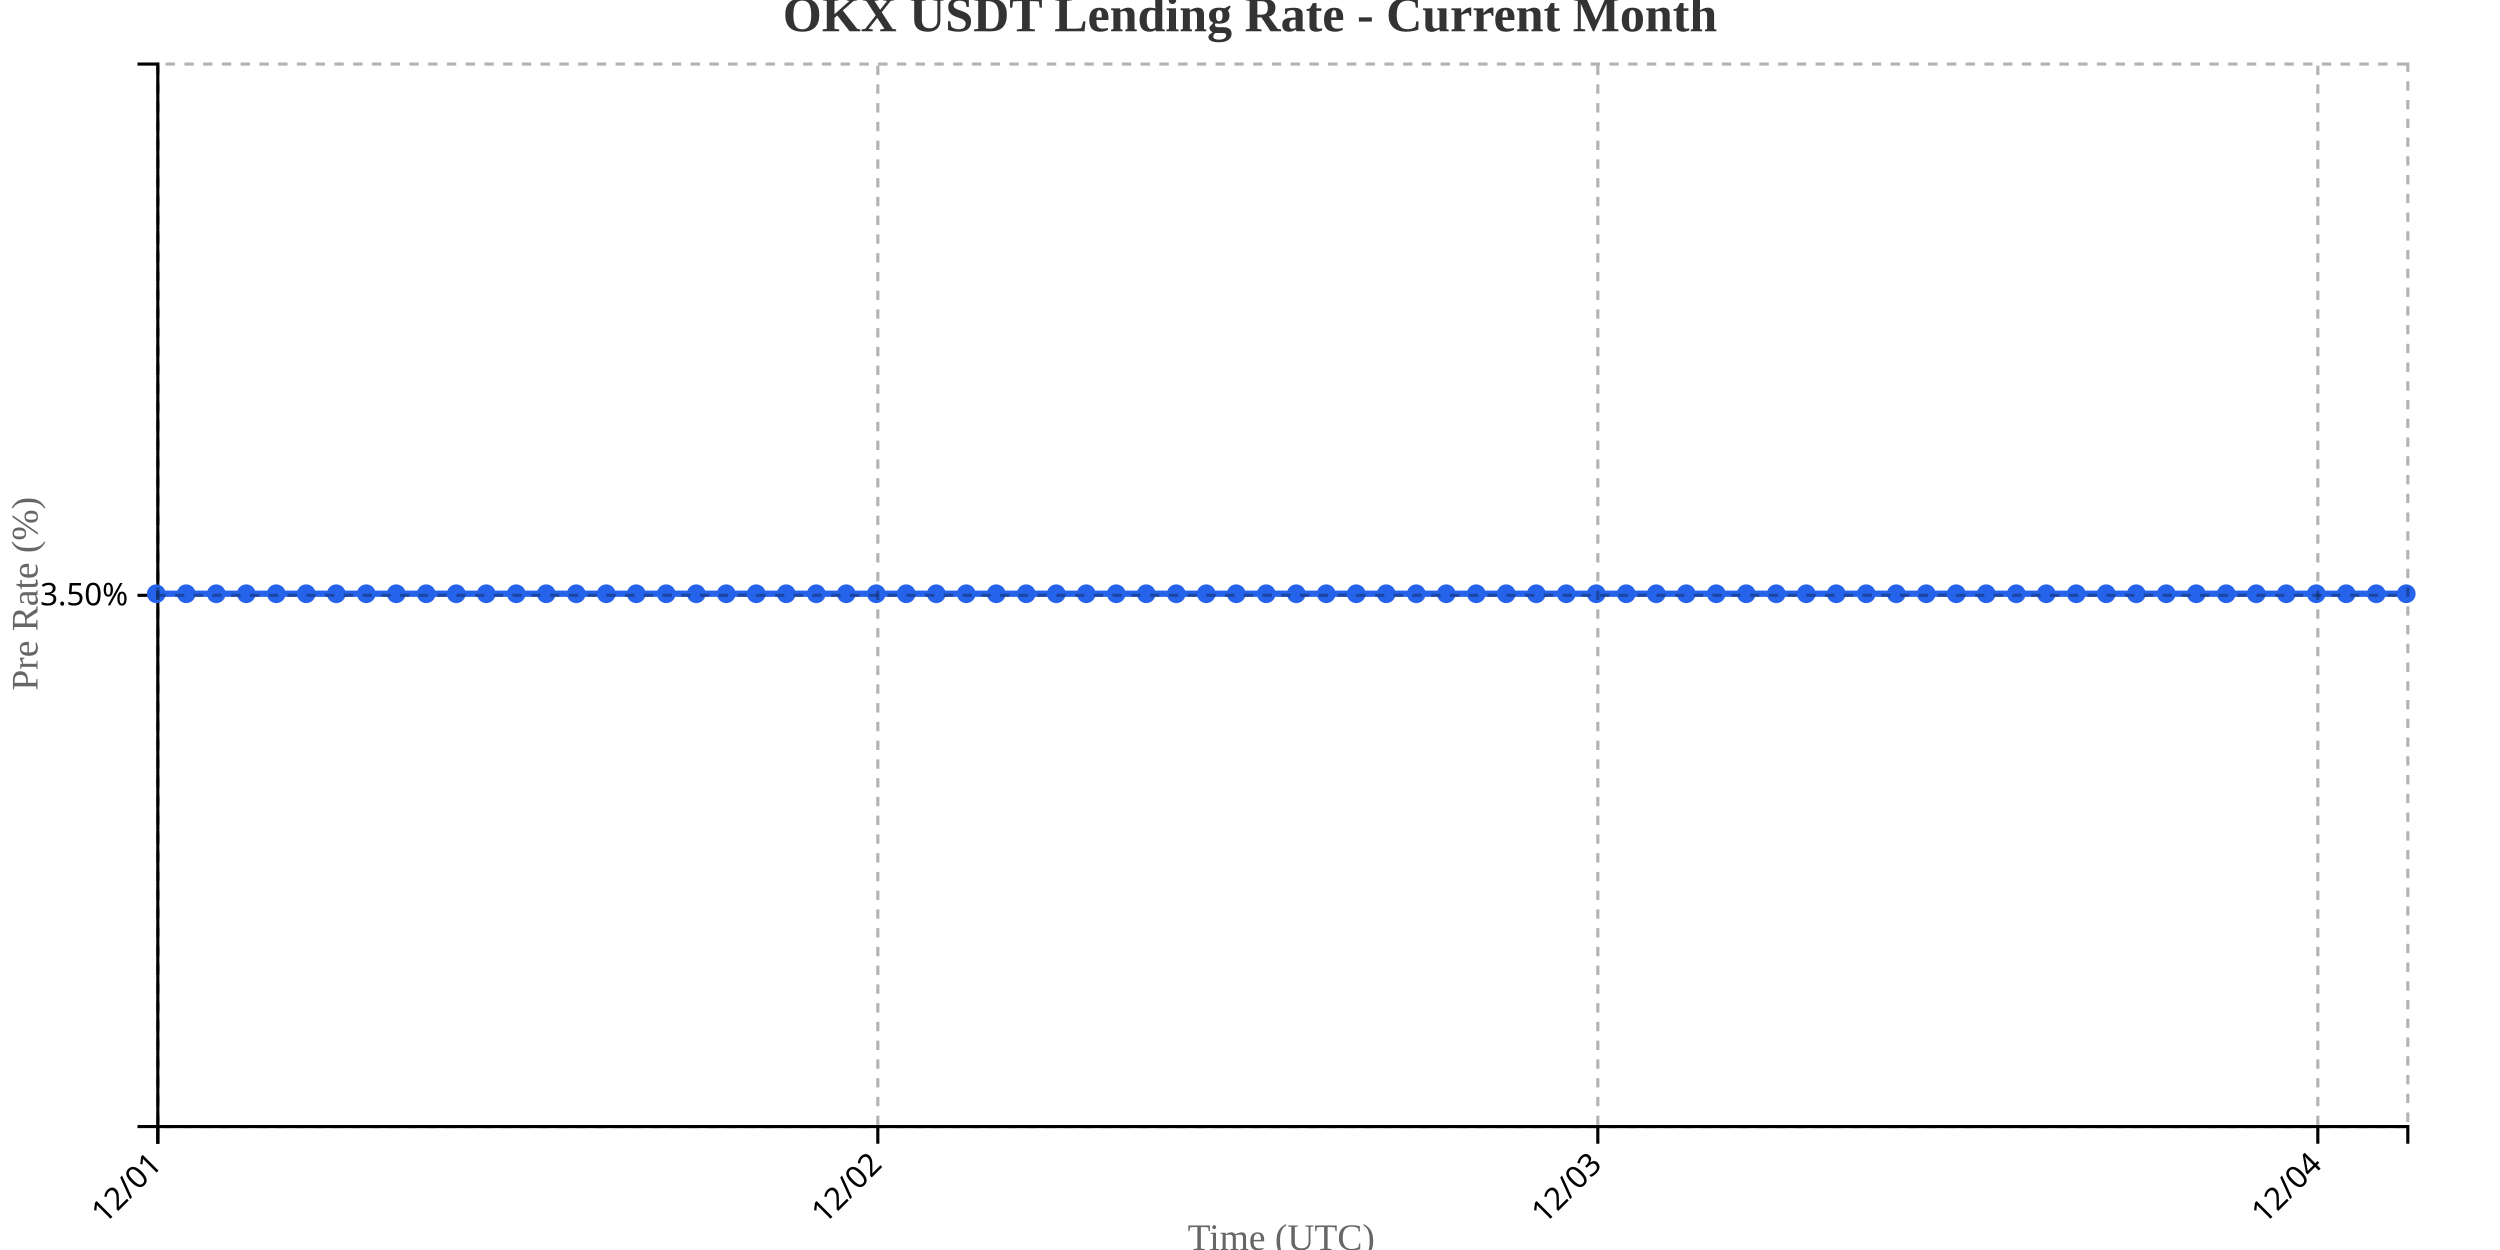
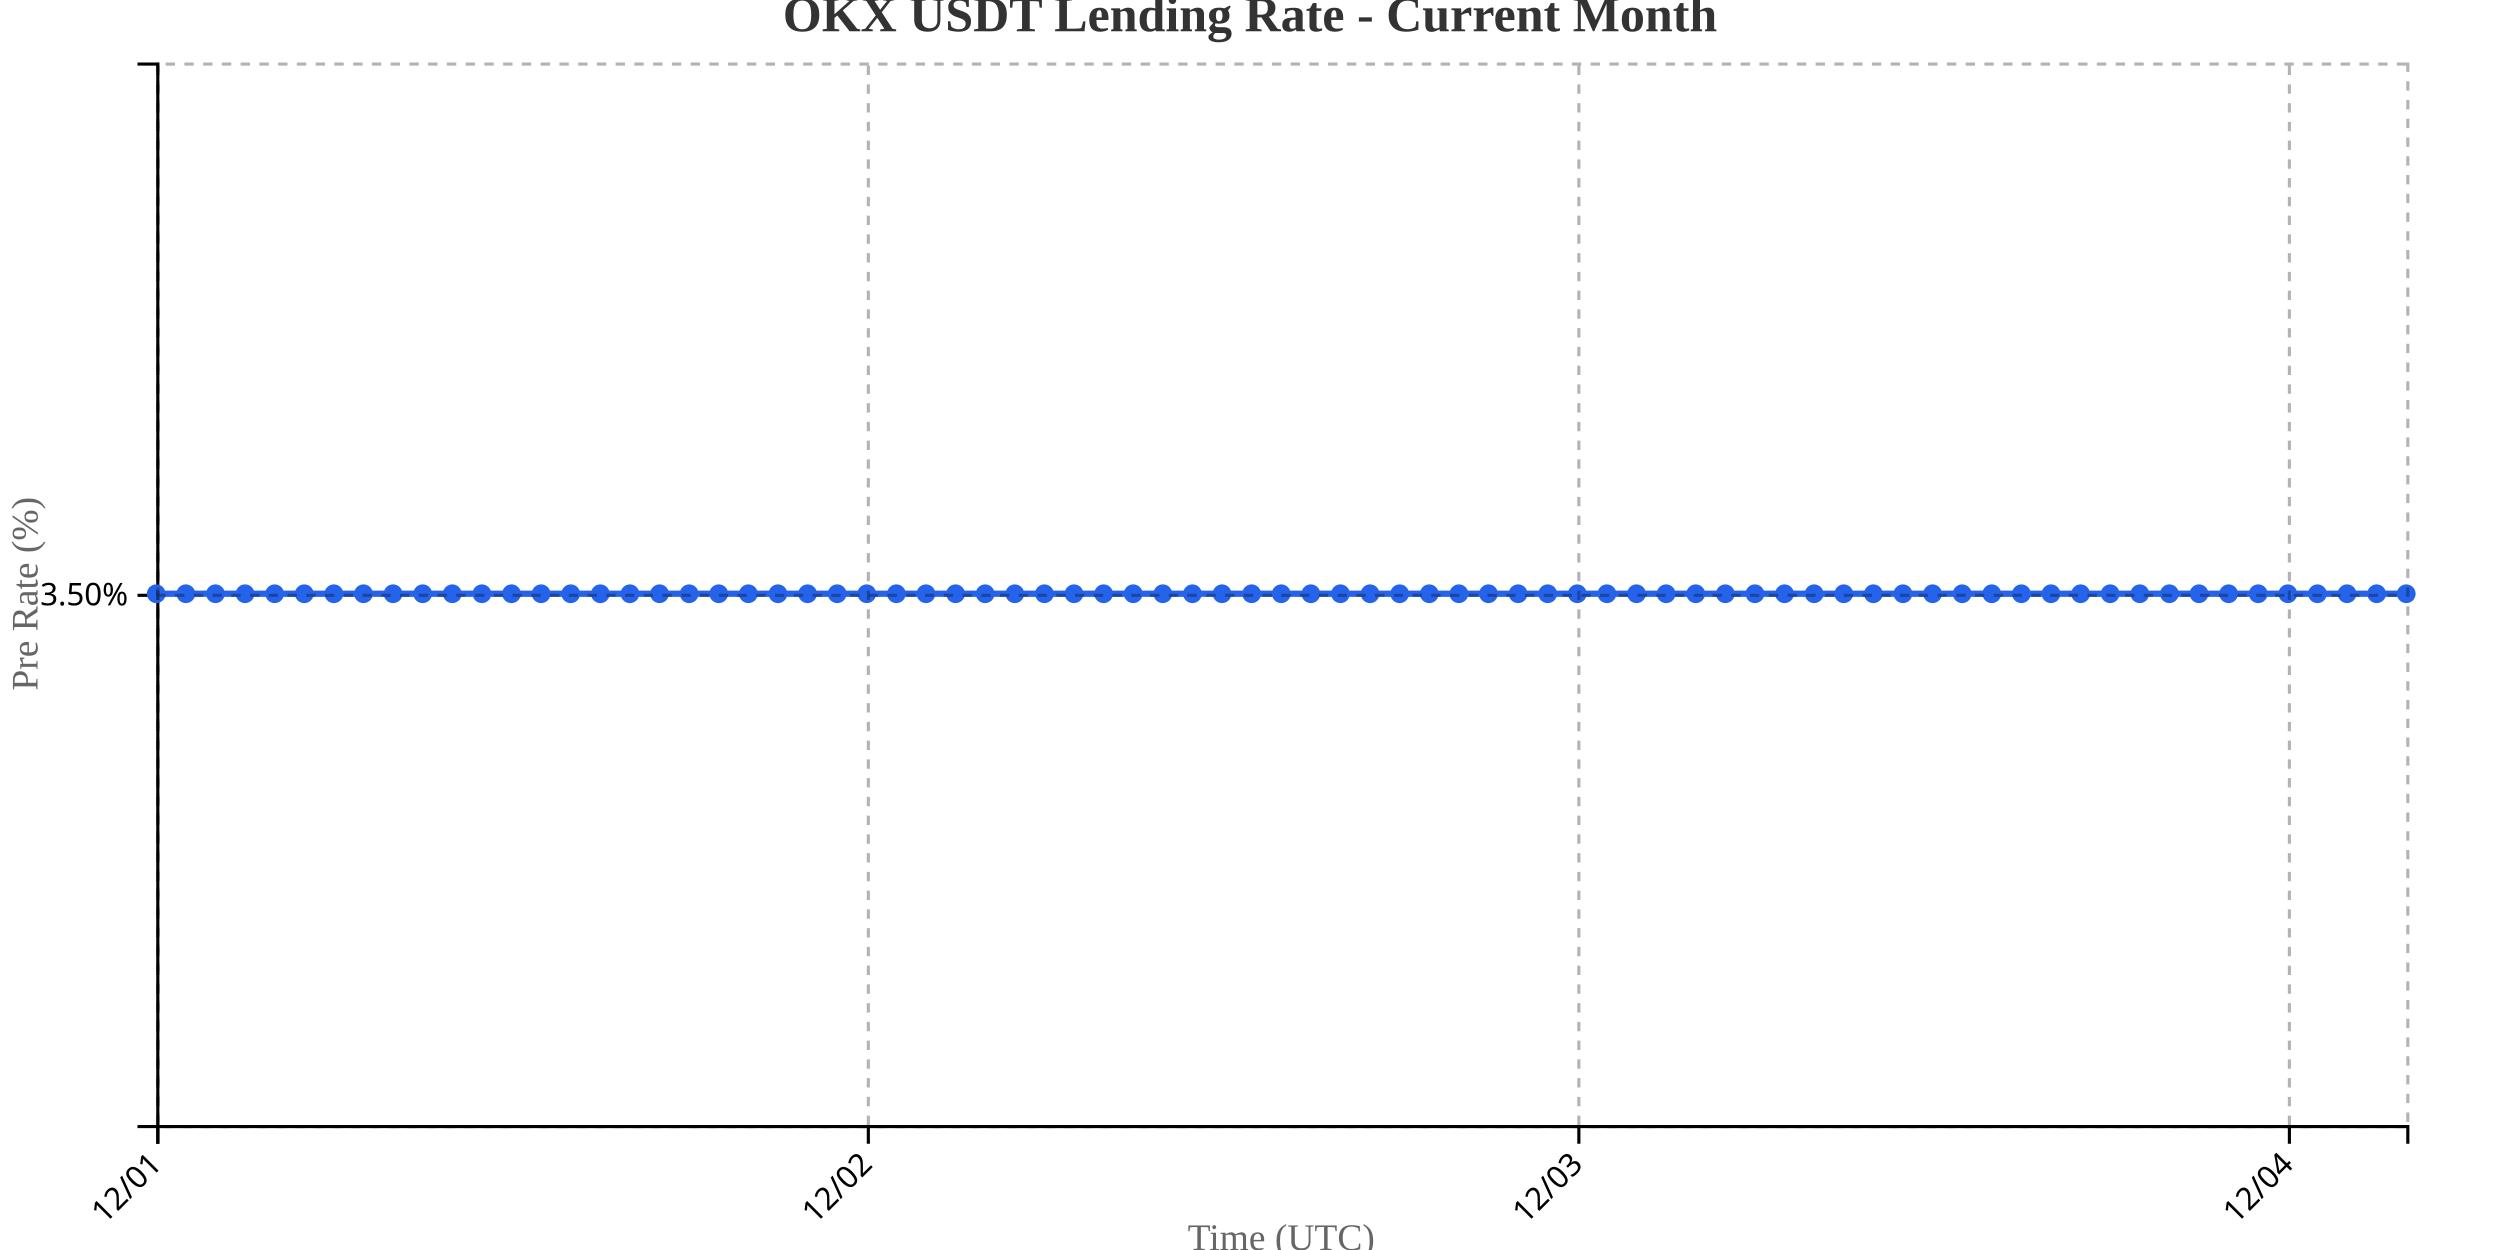
<svg xmlns="http://www.w3.org/2000/svg" width="800" height="400">
  <g transform="translate(50,20)">
    <g transform="translate(0,340)" fill="none" font-size="10" font-family="sans-serif" text-anchor="middle">
      <path class="domain" stroke="currentColor" d="M0.5,6V0.5H720.5V6" />
      <g class="tick" opacity="1" transform="translate(0.5,0)">
        <line stroke="currentColor" y2="6" />
        <text fill="currentColor" y="9" dy=".15em" style="text-anchor: end;" dx="-.8em" transform="rotate(-45)">12/01</text>
      </g>
-       <g class="tick" opacity="1" transform="translate(230.9,0)">
+       <g class="tick" opacity="1" transform="translate(227.8684,0)">
        <line stroke="currentColor" y2="6" />
        <text fill="currentColor" y="9" dy=".15em" style="text-anchor: end;" dx="-.8em" transform="rotate(-45)">12/02</text>
      </g>
-       <g class="tick" opacity="1" transform="translate(461.3,0)">
+       <g class="tick" opacity="1" transform="translate(455.2368,0)">
        <line stroke="currentColor" y2="6" />
        <text fill="currentColor" y="9" dy=".15em" style="text-anchor: end;" dx="-.8em" transform="rotate(-45)">12/03</text>
      </g>
-       <g class="tick" opacity="1" transform="translate(691.7,0)">
+       <g class="tick" opacity="1" transform="translate(682.6053,0)">
        <line stroke="currentColor" y2="6" />
        <text fill="currentColor" y="9" dy=".15em" style="text-anchor: end;" dx="-.8em" transform="rotate(-45)">12/04</text>
      </g>
    </g>
    <g fill="none" font-size="10" font-family="sans-serif" text-anchor="end">
      <path class="domain" stroke="currentColor" d="M-6,340.5H0.5V0.5H-6" />
      <g class="tick" opacity="1" transform="translate(0,170.5)">
        <line stroke="currentColor" x2="-6" />
        <text fill="currentColor" x="-9" dy="0.32em">3.50%</text>
      </g>
    </g>
    <text transform="rotate(-90)" y="-50" x="-170" dy="1em" style="text-anchor: middle; font-size: 12px; fill: #666;">Pre Rate (%)</text>
    <text transform="translate(360, 380)" style="text-anchor: middle; font-size: 12px; fill: #666;">Time (UTC)</text>
-     <path fill="none" stroke="#2563eb" stroke-width="2" d="M0,170C3.2,170,6.4,170,9.6,170C12.8,170,16,170,19.2,170C22.4,170,25.6,170,28.8,170C32,170,35.2,170,38.4,170C41.6,170,44.8,170,48,170C51.2,170,54.4,170,57.6,170C60.8,170,64,170,67.2,170C70.4,170,73.6,170,76.8,170C80,170,83.2,170,86.4,170C89.6,170,92.8,170,96,170C99.2,170,102.4,170,105.6,170C108.8,170,112,170,115.2,170C118.4,170,121.6,170,124.8,170C128,170,131.2,170,134.4,170C137.6,170,140.8,170,144,170C147.2,170,150.4,170,153.6,170C156.8,170,160,170,163.2,170C166.4,170,169.6,170,172.8,170C176,170,179.2,170,182.4,170C185.6,170,188.8,170,192,170C195.2,170,198.4,170,201.6,170C204.8,170,208,170,211.2,170C214.4,170,217.6,170,220.8,170C224,170,227.2,170,230.4,170C233.6,170,236.8,170,240,170C243.2,170,246.4,170,249.6,170C252.8,170,256,170,259.2,170C262.4,170,265.6,170,268.8,170C272,170,275.2,170,278.4,170C281.6,170,284.8,170,288,170C291.2,170,294.4,170,297.6,170C300.8,170,304,170,307.2,170C310.4,170,313.6,170,316.8,170C320,170,323.2,170,326.4,170C329.6,170,332.8,170,336,170C339.2,170,342.4,170,345.6,170C348.8,170,352,170,355.2,170C358.4,170,361.6,170,364.8,170C368,170,371.2,170,374.4,170C377.6,170,380.8,170,384,170C387.2,170,390.4,170,393.6,170C396.8,170,400,170,403.2,170C406.4,170,409.6,170,412.8,170C416,170,419.2,170,422.4,170C425.6,170,428.8,170,432,170C435.2,170,438.4,170,441.6,170C444.8,170,448,170,451.2,170C454.4,170,457.6,170,460.8,170C464,170,467.2,170,470.4,170C473.6,170,476.8,170,480,170C483.2,170,486.4,170,489.6,170C492.8,170,496,170,499.2,170C502.4,170,505.6,170,508.8,170C512,170,515.2,170,518.4,170C521.6,170,524.8,170,528,170C531.2,170,534.4,170,537.6,170C540.8,170,544,170,547.2,170C550.4,170,553.6,170,556.8,170C560,170,563.2,170,566.4,170C569.6,170,572.8,170,576,170C579.2,170,582.4,170,585.6,170C588.8,170,592,170,595.2,170C598.4,170,601.6,170,604.8,170C608,170,611.2,170,614.4,170C617.6,170,620.8,170,624,170C627.2,170,630.4,170,633.6,170C636.8,170,640,170,643.2,170C646.4,170,649.6,170,652.8,170C656,170,659.2,170,662.4,170C665.6,170,668.8,170,672,170C675.2,170,678.4,170,681.6,170C684.8,170,688,170,691.2,170C694.4,170,697.6,170,700.8,170C704,170,707.2,170,710.4,170C713.6,170,716.8,170,720,170" />
+     <path fill="none" stroke="#2563eb" stroke-width="2" d="M0,170C3.158,170,6.316,170,9.474,170C12.632,170,15.789,170,18.947,170C22.105,170,25.263,170,28.421,170C31.579,170,34.737,170,37.895,170C41.053,170,44.211,170,47.368,170C50.526,170,53.684,170,56.842,170C60,170,63.158,170,66.316,170C69.474,170,72.632,170,75.789,170C78.947,170,82.105,170,85.263,170C88.421,170,91.579,170,94.737,170C97.895,170,101.053,170,104.211,170C107.368,170,110.526,170,113.684,170C116.842,170,120,170,123.158,170C126.316,170,129.474,170,132.632,170C135.789,170,138.947,170,142.105,170C145.263,170,148.421,170,151.579,170C154.737,170,157.895,170,161.053,170C164.211,170,167.368,170,170.526,170C173.684,170,176.842,170,180,170C183.158,170,186.316,170,189.474,170C192.632,170,195.789,170,198.947,170C202.105,170,205.263,170,208.421,170C211.579,170,214.737,170,217.895,170C221.053,170,224.211,170,227.368,170C230.526,170,233.684,170,236.842,170C240,170,243.158,170,246.316,170C249.474,170,252.632,170,255.789,170C258.947,170,262.105,170,265.263,170C268.421,170,271.579,170,274.737,170C277.895,170,281.053,170,284.211,170C287.368,170,290.526,170,293.684,170C296.842,170,300,170,303.158,170C306.316,170,309.474,170,312.632,170C315.789,170,318.947,170,322.105,170C325.263,170,328.421,170,331.579,170C334.737,170,337.895,170,341.053,170C344.211,170,347.368,170,350.526,170C353.684,170,356.842,170,360,170C363.158,170,366.316,170,369.474,170C372.632,170,375.789,170,378.947,170C382.105,170,385.263,170,388.421,170C391.579,170,394.737,170,397.895,170C401.053,170,404.211,170,407.368,170C410.526,170,413.684,170,416.842,170C420,170,423.158,170,426.316,170C429.474,170,432.632,170,435.789,170C438.947,170,442.105,170,445.263,170C448.421,170,451.579,170,454.737,170C457.895,170,461.053,170,464.211,170C467.368,170,470.526,170,473.684,170C476.842,170,480,170,483.158,170C486.316,170,489.474,170,492.632,170C495.789,170,498.947,170,502.105,170C505.263,170,508.421,170,511.579,170C514.737,170,517.895,170,521.053,170C524.211,170,527.368,170,530.526,170C533.684,170,536.842,170,540,170C543.158,170,546.316,170,549.474,170C552.632,170,555.789,170,558.947,170C562.105,170,565.263,170,568.421,170C571.579,170,574.737,170,577.895,170C581.053,170,584.211,170,587.368,170C590.526,170,593.684,170,596.842,170C600,170,603.158,170,606.316,170C609.474,170,612.632,170,615.789,170C618.947,170,622.105,170,625.263,170C628.421,170,631.579,170,634.737,170C637.895,170,641.053,170,644.211,170C647.368,170,650.526,170,653.684,170C656.842,170,660,170,663.158,170C666.316,170,669.474,170,672.632,170C675.789,170,678.947,170,682.105,170C685.263,170,688.421,170,691.579,170C694.737,170,697.895,170,701.053,170C704.211,170,707.368,170,710.526,170C713.684,170,716.842,170,720,170" />
    <circle class="dot" cx="0" cy="170" r="3" fill="#2563eb" />
-     <circle class="dot" cx="9.6" cy="170" r="3" fill="#2563eb" />
-     <circle class="dot" cx="19.2" cy="170" r="3" fill="#2563eb" />
-     <circle class="dot" cx="28.8" cy="170" r="3" fill="#2563eb" />
-     <circle class="dot" cx="38.4" cy="170" r="3" fill="#2563eb" />
-     <circle class="dot" cx="48" cy="170" r="3" fill="#2563eb" />
-     <circle class="dot" cx="57.6" cy="170" r="3" fill="#2563eb" />
-     <circle class="dot" cx="67.2" cy="170" r="3" fill="#2563eb" />
-     <circle class="dot" cx="76.8" cy="170" r="3" fill="#2563eb" />
-     <circle class="dot" cx="86.4" cy="170" r="3" fill="#2563eb" />
-     <circle class="dot" cx="96" cy="170" r="3" fill="#2563eb" />
-     <circle class="dot" cx="105.6" cy="170" r="3" fill="#2563eb" />
-     <circle class="dot" cx="115.2" cy="170" r="3" fill="#2563eb" />
-     <circle class="dot" cx="124.8" cy="170" r="3" fill="#2563eb" />
-     <circle class="dot" cx="134.4" cy="170" r="3" fill="#2563eb" />
-     <circle class="dot" cx="144" cy="170" r="3" fill="#2563eb" />
-     <circle class="dot" cx="153.6" cy="170" r="3" fill="#2563eb" />
-     <circle class="dot" cx="163.2" cy="170" r="3" fill="#2563eb" />
-     <circle class="dot" cx="172.8" cy="170" r="3" fill="#2563eb" />
-     <circle class="dot" cx="182.4" cy="170" r="3" fill="#2563eb" />
-     <circle class="dot" cx="192" cy="170" r="3" fill="#2563eb" />
-     <circle class="dot" cx="201.6" cy="170" r="3" fill="#2563eb" />
-     <circle class="dot" cx="211.2" cy="170" r="3" fill="#2563eb" />
-     <circle class="dot" cx="220.8" cy="170" r="3" fill="#2563eb" />
-     <circle class="dot" cx="230.4" cy="170" r="3" fill="#2563eb" />
-     <circle class="dot" cx="240" cy="170" r="3" fill="#2563eb" />
-     <circle class="dot" cx="249.6" cy="170" r="3" fill="#2563eb" />
-     <circle class="dot" cx="259.2" cy="170" r="3" fill="#2563eb" />
-     <circle class="dot" cx="268.8" cy="170" r="3" fill="#2563eb" />
-     <circle class="dot" cx="278.4" cy="170" r="3" fill="#2563eb" />
-     <circle class="dot" cx="288" cy="170" r="3" fill="#2563eb" />
-     <circle class="dot" cx="297.6" cy="170" r="3" fill="#2563eb" />
-     <circle class="dot" cx="307.2" cy="170" r="3" fill="#2563eb" />
-     <circle class="dot" cx="316.8" cy="170" r="3" fill="#2563eb" />
-     <circle class="dot" cx="326.4" cy="170" r="3" fill="#2563eb" />
-     <circle class="dot" cx="336" cy="170" r="3" fill="#2563eb" />
-     <circle class="dot" cx="345.6" cy="170" r="3" fill="#2563eb" />
-     <circle class="dot" cx="355.2" cy="170" r="3" fill="#2563eb" />
-     <circle class="dot" cx="364.8" cy="170" r="3" fill="#2563eb" />
-     <circle class="dot" cx="374.4" cy="170" r="3" fill="#2563eb" />
-     <circle class="dot" cx="384" cy="170" r="3" fill="#2563eb" />
-     <circle class="dot" cx="393.6" cy="170" r="3" fill="#2563eb" />
-     <circle class="dot" cx="403.2" cy="170" r="3" fill="#2563eb" />
-     <circle class="dot" cx="412.8" cy="170" r="3" fill="#2563eb" />
-     <circle class="dot" cx="422.4" cy="170" r="3" fill="#2563eb" />
-     <circle class="dot" cx="432" cy="170" r="3" fill="#2563eb" />
-     <circle class="dot" cx="441.6" cy="170" r="3" fill="#2563eb" />
-     <circle class="dot" cx="451.2" cy="170" r="3" fill="#2563eb" />
-     <circle class="dot" cx="460.8" cy="170" r="3" fill="#2563eb" />
-     <circle class="dot" cx="470.4" cy="170" r="3" fill="#2563eb" />
-     <circle class="dot" cx="480" cy="170" r="3" fill="#2563eb" />
-     <circle class="dot" cx="489.6" cy="170" r="3" fill="#2563eb" />
-     <circle class="dot" cx="499.2" cy="170" r="3" fill="#2563eb" />
-     <circle class="dot" cx="508.8" cy="170" r="3" fill="#2563eb" />
-     <circle class="dot" cx="518.4" cy="170" r="3" fill="#2563eb" />
-     <circle class="dot" cx="528" cy="170" r="3" fill="#2563eb" />
-     <circle class="dot" cx="537.6" cy="170" r="3" fill="#2563eb" />
-     <circle class="dot" cx="547.2" cy="170" r="3" fill="#2563eb" />
-     <circle class="dot" cx="556.8" cy="170" r="3" fill="#2563eb" />
-     <circle class="dot" cx="566.4" cy="170" r="3" fill="#2563eb" />
-     <circle class="dot" cx="576" cy="170" r="3" fill="#2563eb" />
-     <circle class="dot" cx="585.6" cy="170" r="3" fill="#2563eb" />
-     <circle class="dot" cx="595.2" cy="170" r="3" fill="#2563eb" />
-     <circle class="dot" cx="604.8" cy="170" r="3" fill="#2563eb" />
-     <circle class="dot" cx="614.4" cy="170" r="3" fill="#2563eb" />
-     <circle class="dot" cx="624" cy="170" r="3" fill="#2563eb" />
-     <circle class="dot" cx="633.6" cy="170" r="3" fill="#2563eb" />
-     <circle class="dot" cx="643.2" cy="170" r="3" fill="#2563eb" />
-     <circle class="dot" cx="652.8" cy="170" r="3" fill="#2563eb" />
-     <circle class="dot" cx="662.4" cy="170" r="3" fill="#2563eb" />
-     <circle class="dot" cx="672" cy="170" r="3" fill="#2563eb" />
-     <circle class="dot" cx="681.6" cy="170" r="3" fill="#2563eb" />
-     <circle class="dot" cx="691.2" cy="170" r="3" fill="#2563eb" />
-     <circle class="dot" cx="700.8" cy="170" r="3" fill="#2563eb" />
-     <circle class="dot" cx="710.4" cy="170" r="3" fill="#2563eb" />
+     <circle class="dot" cx="9.474" cy="170" r="3" fill="#2563eb" />
+     <circle class="dot" cx="18.947" cy="170" r="3" fill="#2563eb" />
+     <circle class="dot" cx="28.421" cy="170" r="3" fill="#2563eb" />
+     <circle class="dot" cx="37.895" cy="170" r="3" fill="#2563eb" />
+     <circle class="dot" cx="47.368" cy="170" r="3" fill="#2563eb" />
+     <circle class="dot" cx="56.842" cy="170" r="3" fill="#2563eb" />
+     <circle class="dot" cx="66.316" cy="170" r="3" fill="#2563eb" />
+     <circle class="dot" cx="75.789" cy="170" r="3" fill="#2563eb" />
+     <circle class="dot" cx="85.263" cy="170" r="3" fill="#2563eb" />
+     <circle class="dot" cx="94.737" cy="170" r="3" fill="#2563eb" />
+     <circle class="dot" cx="104.211" cy="170" r="3" fill="#2563eb" />
+     <circle class="dot" cx="113.684" cy="170" r="3" fill="#2563eb" />
+     <circle class="dot" cx="123.158" cy="170" r="3" fill="#2563eb" />
+     <circle class="dot" cx="132.632" cy="170" r="3" fill="#2563eb" />
+     <circle class="dot" cx="142.105" cy="170" r="3" fill="#2563eb" />
+     <circle class="dot" cx="151.579" cy="170" r="3" fill="#2563eb" />
+     <circle class="dot" cx="161.053" cy="170" r="3" fill="#2563eb" />
+     <circle class="dot" cx="170.526" cy="170" r="3" fill="#2563eb" />
+     <circle class="dot" cx="180" cy="170" r="3" fill="#2563eb" />
+     <circle class="dot" cx="189.474" cy="170" r="3" fill="#2563eb" />
+     <circle class="dot" cx="198.947" cy="170" r="3" fill="#2563eb" />
+     <circle class="dot" cx="208.421" cy="170" r="3" fill="#2563eb" />
+     <circle class="dot" cx="217.895" cy="170" r="3" fill="#2563eb" />
+     <circle class="dot" cx="227.368" cy="170" r="3" fill="#2563eb" />
+     <circle class="dot" cx="236.842" cy="170" r="3" fill="#2563eb" />
+     <circle class="dot" cx="246.316" cy="170" r="3" fill="#2563eb" />
+     <circle class="dot" cx="255.789" cy="170" r="3" fill="#2563eb" />
+     <circle class="dot" cx="265.263" cy="170" r="3" fill="#2563eb" />
+     <circle class="dot" cx="274.737" cy="170" r="3" fill="#2563eb" />
+     <circle class="dot" cx="284.211" cy="170" r="3" fill="#2563eb" />
+     <circle class="dot" cx="293.684" cy="170" r="3" fill="#2563eb" />
+     <circle class="dot" cx="303.158" cy="170" r="3" fill="#2563eb" />
+     <circle class="dot" cx="312.632" cy="170" r="3" fill="#2563eb" />
+     <circle class="dot" cx="322.105" cy="170" r="3" fill="#2563eb" />
+     <circle class="dot" cx="331.579" cy="170" r="3" fill="#2563eb" />
+     <circle class="dot" cx="341.053" cy="170" r="3" fill="#2563eb" />
+     <circle class="dot" cx="350.526" cy="170" r="3" fill="#2563eb" />
+     <circle class="dot" cx="360" cy="170" r="3" fill="#2563eb" />
+     <circle class="dot" cx="369.474" cy="170" r="3" fill="#2563eb" />
+     <circle class="dot" cx="378.947" cy="170" r="3" fill="#2563eb" />
+     <circle class="dot" cx="388.421" cy="170" r="3" fill="#2563eb" />
+     <circle class="dot" cx="397.895" cy="170" r="3" fill="#2563eb" />
+     <circle class="dot" cx="407.368" cy="170" r="3" fill="#2563eb" />
+     <circle class="dot" cx="416.842" cy="170" r="3" fill="#2563eb" />
+     <circle class="dot" cx="426.316" cy="170" r="3" fill="#2563eb" />
+     <circle class="dot" cx="435.789" cy="170" r="3" fill="#2563eb" />
+     <circle class="dot" cx="445.263" cy="170" r="3" fill="#2563eb" />
+     <circle class="dot" cx="454.737" cy="170" r="3" fill="#2563eb" />
+     <circle class="dot" cx="464.211" cy="170" r="3" fill="#2563eb" />
+     <circle class="dot" cx="473.684" cy="170" r="3" fill="#2563eb" />
+     <circle class="dot" cx="483.158" cy="170" r="3" fill="#2563eb" />
+     <circle class="dot" cx="492.632" cy="170" r="3" fill="#2563eb" />
+     <circle class="dot" cx="502.105" cy="170" r="3" fill="#2563eb" />
+     <circle class="dot" cx="511.579" cy="170" r="3" fill="#2563eb" />
+     <circle class="dot" cx="521.053" cy="170" r="3" fill="#2563eb" />
+     <circle class="dot" cx="530.526" cy="170" r="3" fill="#2563eb" />
+     <circle class="dot" cx="540" cy="170" r="3" fill="#2563eb" />
+     <circle class="dot" cx="549.474" cy="170" r="3" fill="#2563eb" />
+     <circle class="dot" cx="558.947" cy="170" r="3" fill="#2563eb" />
+     <circle class="dot" cx="568.421" cy="170" r="3" fill="#2563eb" />
+     <circle class="dot" cx="577.895" cy="170" r="3" fill="#2563eb" />
+     <circle class="dot" cx="587.368" cy="170" r="3" fill="#2563eb" />
+     <circle class="dot" cx="596.842" cy="170" r="3" fill="#2563eb" />
+     <circle class="dot" cx="606.316" cy="170" r="3" fill="#2563eb" />
+     <circle class="dot" cx="615.789" cy="170" r="3" fill="#2563eb" />
+     <circle class="dot" cx="625.263" cy="170" r="3" fill="#2563eb" />
+     <circle class="dot" cx="634.737" cy="170" r="3" fill="#2563eb" />
+     <circle class="dot" cx="644.211" cy="170" r="3" fill="#2563eb" />
+     <circle class="dot" cx="653.684" cy="170" r="3" fill="#2563eb" />
+     <circle class="dot" cx="663.158" cy="170" r="3" fill="#2563eb" />
+     <circle class="dot" cx="672.632" cy="170" r="3" fill="#2563eb" />
+     <circle class="dot" cx="682.105" cy="170" r="3" fill="#2563eb" />
+     <circle class="dot" cx="691.579" cy="170" r="3" fill="#2563eb" />
+     <circle class="dot" cx="701.053" cy="170" r="3" fill="#2563eb" />
+     <circle class="dot" cx="710.526" cy="170" r="3" fill="#2563eb" />
    <circle class="dot" cx="720" cy="170" r="3" fill="#2563eb" />
    <g class="grid" transform="translate(0,340)" fill="none" font-size="10" font-family="sans-serif" text-anchor="middle" style="stroke-dasharray: 3,3; opacity: 0.3;">
      <path class="domain" stroke="currentColor" d="M0.5,-340V0.5H720.5V-340" />
      <g class="tick" opacity="1" transform="translate(0.5,0)">
        <line stroke="currentColor" y2="-340" />
        <text fill="currentColor" y="3" dy="0.71em" />
      </g>
-       <g class="tick" opacity="1" transform="translate(230.9,0)">
+       <g class="tick" opacity="1" transform="translate(227.8684,0)">
        <line stroke="currentColor" y2="-340" />
        <text fill="currentColor" y="3" dy="0.71em" />
      </g>
-       <g class="tick" opacity="1" transform="translate(461.3,0)">
+       <g class="tick" opacity="1" transform="translate(455.2368,0)">
        <line stroke="currentColor" y2="-340" />
        <text fill="currentColor" y="3" dy="0.71em" />
      </g>
-       <g class="tick" opacity="1" transform="translate(691.7,0)">
+       <g class="tick" opacity="1" transform="translate(682.6053,0)">
        <line stroke="currentColor" y2="-340" />
        <text fill="currentColor" y="3" dy="0.71em" />
      </g>
    </g>
    <g class="grid" fill="none" font-size="10" font-family="sans-serif" text-anchor="end" style="stroke-dasharray: 3,3; opacity: 0.3;">
      <path class="domain" stroke="currentColor" d="M720,340.5H0.5V0.5H720" />
      <g class="tick" opacity="1" transform="translate(0,170.5)">
        <line stroke="currentColor" x2="720" />
        <text fill="currentColor" x="-3" dy="0.32em" />
      </g>
    </g>
  </g>
  <text x="400" y="10" text-anchor="middle" style="font-size: 16px; font-weight: bold; fill: #333;">OKX USDT Lending Rate - Current Month</text>
</svg>
